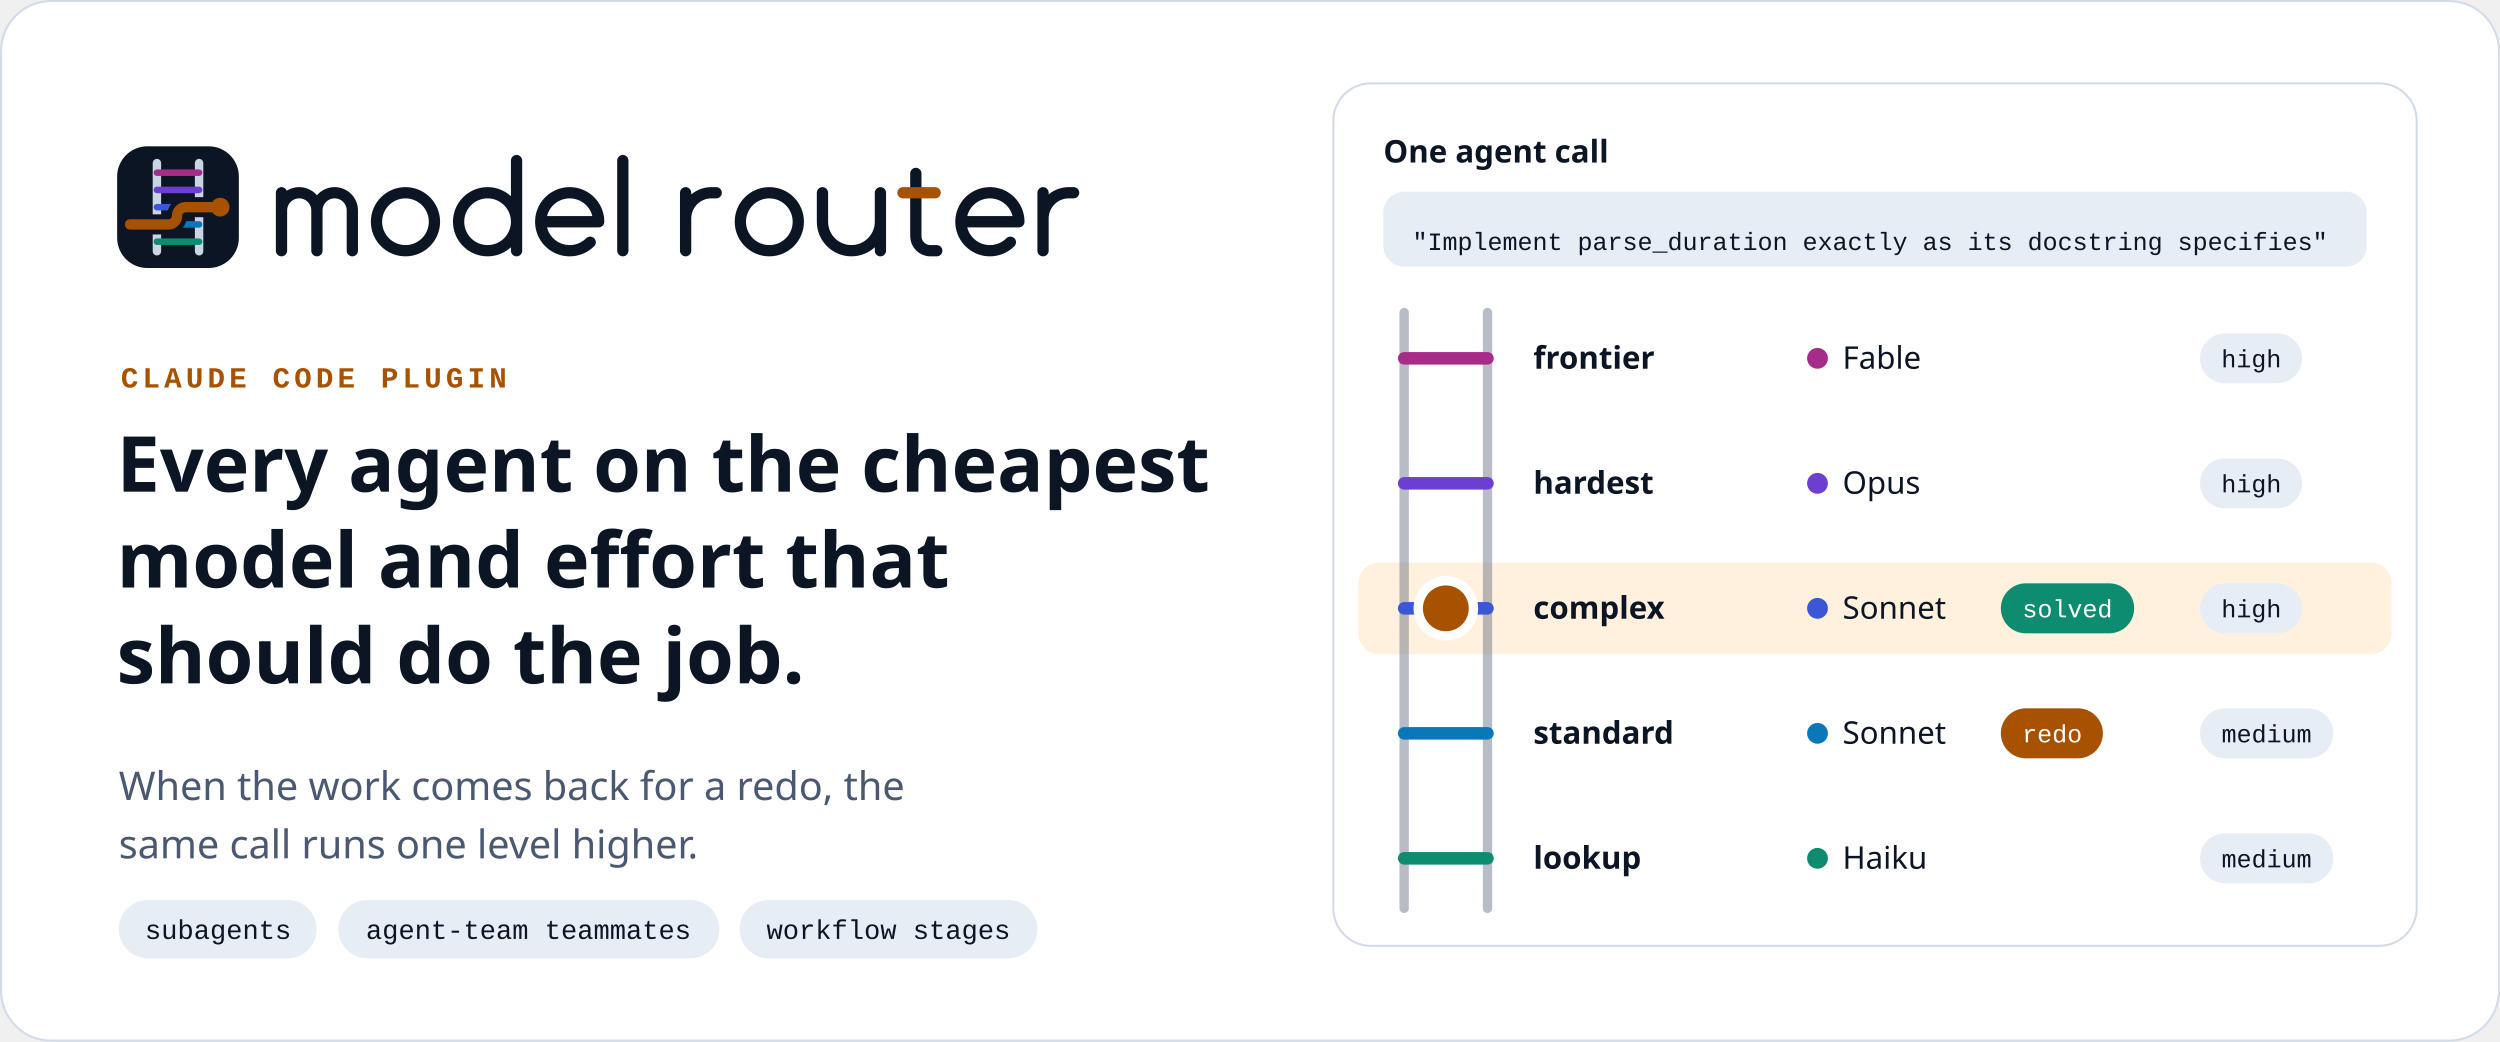
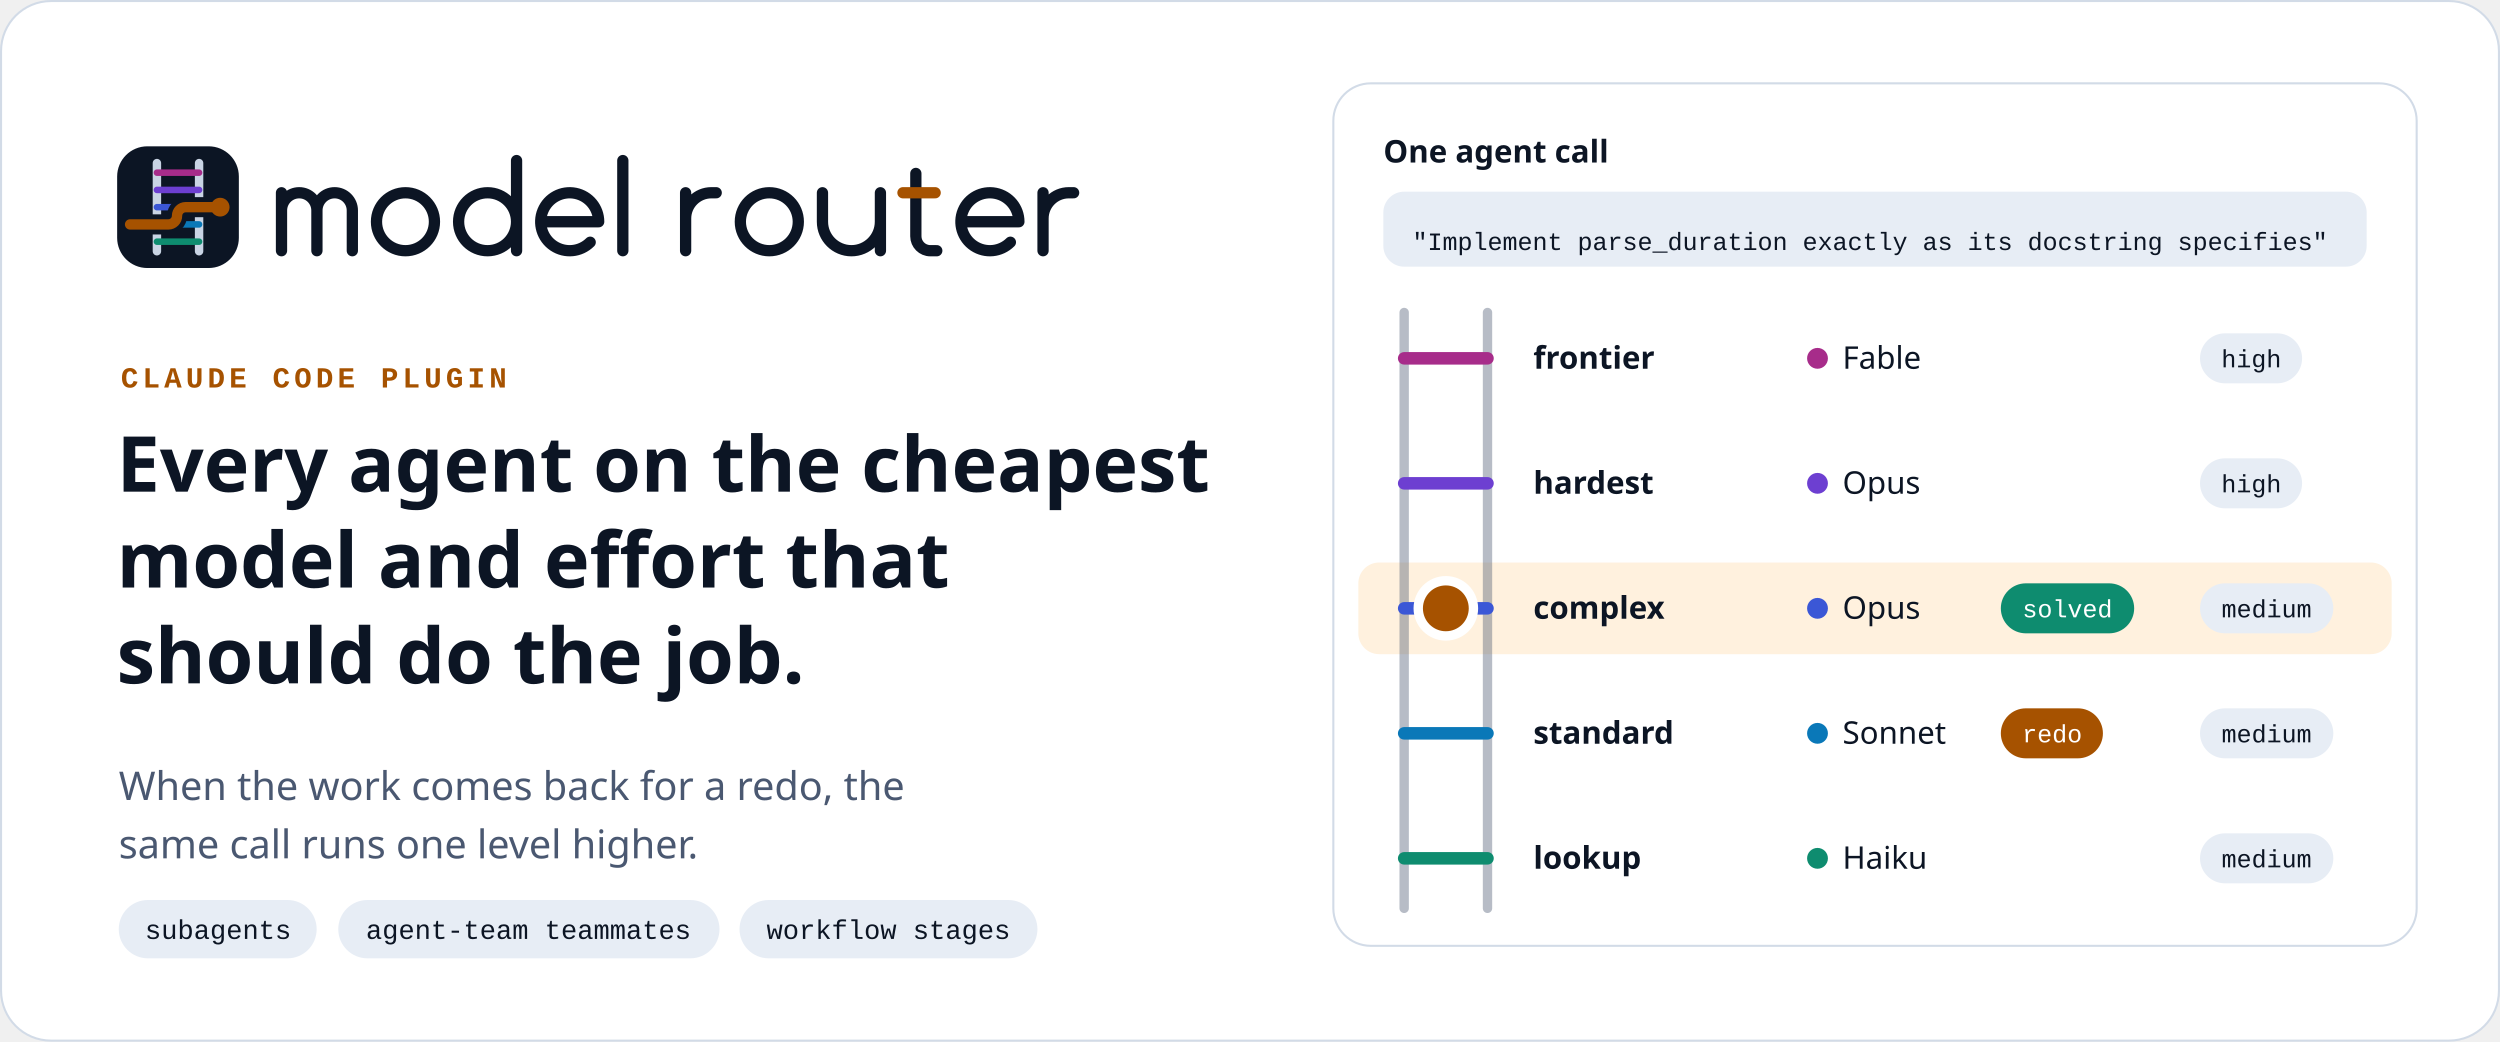
- <svg xmlns="http://www.w3.org/2000/svg" viewBox="0 0 1200 500" width="1200" height="500" role="img" aria-label="Model Router, a Claude Code plugin. An agent call to implement a function is profiled as standard and runs on Sonnet at medium effort. Its result comes back for a redo, so the same call climbs one level to complex, Sonnet at high effort, and is solved. The ladder runs lookup on Haiku at medium, standard on Sonnet at medium, complex on Sonnet at high, hardest on Opus at high and frontier on Fable at high.">
+ <svg xmlns="http://www.w3.org/2000/svg" viewBox="0 0 1200 500" width="1200" height="500" role="img" aria-label="Model Router, a Claude Code plugin. An agent call to implement a function is profiled as standard and runs on Sonnet at medium effort. Its result comes back for a redo, so the same call climbs one level to complex, Opus at medium effort, and is solved. The ladder runs lookup on Haiku at medium, standard on Sonnet at medium, complex on Opus at medium, hardest on Opus at high and frontier on Fable at high.">
  <style>text{font-family:-apple-system, BlinkMacSystemFont, "Segoe UI", "Noto Sans", Helvetica, Arial, sans-serif}.mono{font-family:ui-monospace, SFMono-Regular, "SF Mono", Menlo, Consolas, "Liberation Mono", monospace}.b{font-weight:600}.rail{stroke:#C9D4E4}.tilehalo{stroke:#0C1524}.bg{fill:#F4F7FB}.card{fill:#FFFFFF;stroke:#D2DBE7}.ink{fill:#0C1524}.mut{fill:#4A5871}.faint{fill:#E7EDF5}.ln{stroke:#D2DBE7}.lnm{stroke:#4A5871}.inks{stroke:#0C1524}.rt{fill:#A65200}.rts{stroke:#A65200}.rtsoft{fill:#FFF1DE}.halo{stroke:#FFFFFF}.haloc{stroke:#F4F7FB}.tile{fill:#0C1524;stroke:#0C1524}.stop0{stop-color:#FFFFFF}.stop1{stop-color:#F4F7FB}.tag{fill:#FFFFFF}.r1{fill:#0E8C6F}.r1s{stroke:#0E8C6F}.r2{fill:#0A78B8}.r2s{stroke:#0A78B8}.r3{fill:#3B57D6}.r3s{stroke:#3B57D6}.r4{fill:#6D3FD1}.r4s{stroke:#6D3FD1}.r5{fill:#A72C8A}.r5s{stroke:#A72C8A}@media (prefers-color-scheme: dark){.bg{fill:#0A101B}.card{fill:#0F1828;stroke:#26344B}.ink{fill:#E7EDF6}.mut{fill:#9BA9BD}.faint{fill:#1A263A}.ln{stroke:#26344B}.lnm{stroke:#9BA9BD}.inks{stroke:#E7EDF6}.rt{fill:#FFB23E}.rts{stroke:#FFB23E}.rtsoft{fill:#33260F}.halo{stroke:#0F1828}.haloc{stroke:#0A101B}.tile{fill:#13203A;stroke:#2C3E60}.stop0{stop-color:#0F1828}.stop1{stop-color:#0A101B}.tag{fill:#0C1524}.r1{fill:#38D3A8}.r1s{stroke:#38D3A8}.r2{fill:#45B4F2}.r2s{stroke:#45B4F2}.r3{fill:#8196FF}.r3s{stroke:#8196FF}.r4{fill:#AA8BFF}.r4s{stroke:#AA8BFF}.r5{fill:#F27BCD}.r5s{stroke:#F27BCD}}.htoken{animation:ht 10s ease-in-out infinite}@keyframes ht{0%{transform:translate(0px,-182px);opacity:0}6%{transform:translate(0px,-182px);opacity:1}18%{transform:translate(0px,60px)}44%{transform:translate(0px,60px)}54%{transform:translate(0px,0px)}92%{transform:translate(0px,0px);opacity:1}100%{transform:translate(0px,0px);opacity:0}}.hband{animation:hb 10s ease-in-out infinite}@keyframes hb{0%{transform:translate(0px,60px);opacity:0}14%{transform:translate(0px,60px);opacity:0}20%{transform:translate(0px,60px);opacity:1}44%{transform:translate(0px,60px)}54%{transform:translate(0px,0px)}92%{transform:translate(0px,0px);opacity:1}100%{transform:translate(0px,0px);opacity:0}}.hbrief{animation:hf 10s ease-in-out infinite}@keyframes hf{0%{opacity:0}5%{opacity:1}92%{opacity:1}100%{opacity:0}}.hredo{animation:hr 10s ease-in-out infinite}@keyframes hr{0%{opacity:0}30%{opacity:0}34%{opacity:1}92%{opacity:1}100%{opacity:0}}.hsolved{animation:hs 10s ease-in-out infinite}@keyframes hs{0%{opacity:0}58%{opacity:0}62%{opacity:1}92%{opacity:1}100%{opacity:0}}@media (prefers-reduced-motion: reduce){*{animation:none!important}}</style>
  <rect x="0.5" y="0.5" width="1199" height="499" rx="24" class="card" />
  <g transform="translate(56 70) scale(0.92)">
    <g transform="translate(0 0) scale(1)">
      <rect x="1" y="1" width="62" height="62" rx="15" class="tile" stroke-width="1.5" />
      <path d="M21 9V55M43 9V55" class="rail" stroke-width="4.4" stroke-linecap="round" fill="none" />
      <path d="M21 14H43" class="r5s" stroke-width="3.4" stroke-linecap="round" />
      <path d="M21 23H43" class="r4s" stroke-width="3.4" stroke-linecap="round" />
      <path d="M21 32H43" class="r3s" stroke-width="3.4" stroke-linecap="round" />
      <path d="M21 41H43" class="r2s" stroke-width="3.4" stroke-linecap="round" />
      <path d="M21 50H43" class="r1s" stroke-width="3.4" stroke-linecap="round" />
      <path d="M7 41H27A4.5 4.5 0 0 0 31.5 36.5A4.5 4.5 0 0 1 36 32H51" class="tilehalo" stroke-width="10.5" fill="none" stroke-linecap="round" />
      <path d="M7 41H27A4.5 4.5 0 0 0 31.5 36.5A4.5 4.5 0 0 1 36 32H51" class="rts" stroke-width="5.4" fill="none" stroke-linecap="round" stroke-linejoin="round" />
      <circle cx="54" cy="32" r="4.9" class="rt" />
    </g>
    <g transform="translate(86 6) scale(0.84)">
      <path d="M0 22V58M0 33A11 11 0 0 1 22 33V58M22 33A11 11 0 0 1 44 33V58M59 40A18 18 0 1 0 95 40A18 18 0 1 0 59 40M110 40A18 18 0 1 0 146 40A18 18 0 1 0 110 40M146 2V58M161 40H197A18 18 0 1 0 191.73 52.73M212 2V58M251 22V58M251 38A16 16 0 0 1 267 22H270M285 40A18 18 0 1 0 321 40A18 18 0 1 0 285 40M336 22V40A18 18 0 0 0 372 40M372 22V58M394 10V49A9 9 0 0 0 403 58H407M422 40H458A18 18 0 1 0 452.73 52.73M473 22V58M473 38A16 16 0 0 1 489 22H492" class="inks" fill="none" stroke-width="7" stroke-linecap="round" stroke-linejoin="round" />
      <path d="M386 22H406" class="rts" fill="none" stroke-width="7" stroke-linecap="round" stroke-linejoin="round" />
    </g>
  </g>
  <text x="58" y="186" class="mono rt b" font-size="14" letter-spacing="2">CLAUDE CODE PLUGIN</text>
  <text x="56" y="236" class="ink b" font-size="37">Every agent on the cheapest</text>
  <text x="56" y="282" class="ink b" font-size="37">model and effort that</text>
  <text x="56" y="328" class="ink b" font-size="37">should do the job.</text>
  <text x="57" y="384" class="mut" font-size="19">When the work comes back for a redo, the</text>
  <text x="57" y="412" class="mut" font-size="19">same call runs one level higher.</text>
  <rect x="57" y="432" width="95" height="28" rx="14" class="faint" />
  <text x="104.685" y="450.68" class="mono ink" font-size="13" text-anchor="middle">subagents</text>
  <rect x="162.37" y="432" width="183" height="28" rx="14" class="faint" />
  <text x="253.67" y="450.68" class="mono ink" font-size="13" text-anchor="middle">agent-team teammates</text>
  <rect x="354.97" y="432" width="143" height="28" rx="14" class="faint" />
  <text x="426.445" y="450.68" class="mono ink" font-size="13" text-anchor="middle">workflow stages</text>
  <rect x="640" y="40" width="520" height="414" rx="18" class="card" stroke-width="1" />
  <text x="664" y="78" class="ink b" font-size="15">One agent call</text>
  <g class="hbrief">
    <rect x="664" y="92" width="472" height="36" rx="10" class="faint" stroke-width="0" />
    <text x="678" y="120" class="mono ink" font-size="12">"Implement parse_duration exactly as its docstring specifies"</text>
  </g>
  <rect x="652" y="270" width="496" height="44" rx="10" class="rtsoft hband" />
  <path d="M674 150V436M714 150V436" class="lnm" stroke-width="4.5" stroke-linecap="round" opacity="0.4" />
  <path d="M674 412H714" class="r1s" stroke-width="6" stroke-linecap="round" />
  <text x="736" y="417" class="ink b" font-size="15">lookup</text>
  <circle cx="872.4" cy="412" r="5" class="r1" />
  <text x="884.4" y="417" class="ink" font-size="15">Haiku</text>
  <rect x="1056" y="400" width="64" height="24" rx="12" class="faint" />
  <text x="1087.96" y="416.32" class="mono ink" font-size="12" text-anchor="middle">medium</text>
  <path d="M674 352H714" class="r2s" stroke-width="6" stroke-linecap="round" />
  <text x="736" y="357" class="ink b" font-size="15">standard</text>
  <circle cx="872.4" cy="352" r="5" class="r2" />
  <text x="884.4" y="357" class="ink" font-size="15">Sonnet</text>
  <rect x="1056" y="340" width="64" height="24" rx="12" class="faint" />
  <text x="1087.96" y="356.32" class="mono ink" font-size="12" text-anchor="middle">medium</text>
  <path d="M674 292H714" class="r3s" stroke-width="6" stroke-linecap="round" />
  <text x="736" y="297" class="ink b" font-size="15">complex</text>
  <circle cx="872.4" cy="292" r="5" class="r3" />
-   <text x="884.4" y="297" class="ink" font-size="15">Sonnet</text>
-   <rect x="1056" y="280" width="49" height="24" rx="12" class="faint" />
-   <text x="1080.64" y="296.32" class="mono ink" font-size="12" text-anchor="middle">high</text>
+   <text x="884.4" y="297" class="ink" font-size="15">Opus</text>
+   <rect x="1056" y="280" width="64" height="24" rx="12" class="faint" />
+   <text x="1087.96" y="296.32" class="mono ink" font-size="12" text-anchor="middle">medium</text>
  <path d="M674 232H714" class="r4s" stroke-width="6" stroke-linecap="round" />
  <text x="736" y="237" class="ink b" font-size="15">hardest</text>
  <circle cx="872.4" cy="232" r="5" class="r4" />
  <text x="884.4" y="237" class="ink" font-size="15">Opus</text>
  <rect x="1056" y="220" width="49" height="24" rx="12" class="faint" />
  <text x="1080.64" y="236.32" class="mono ink" font-size="12" text-anchor="middle">high</text>
  <path d="M674 172H714" class="r5s" stroke-width="6" stroke-linecap="round" />
  <text x="736" y="177" class="ink b" font-size="15">frontier</text>
  <circle cx="872.4" cy="172" r="5" class="r5" />
  <text x="884.4" y="177" class="ink" font-size="15">Fable</text>
  <rect x="1056" y="160" width="49" height="24" rx="12" class="faint" />
  <text x="1080.64" y="176.32" class="mono ink" font-size="12" text-anchor="middle">high</text>
  <g class="hredo">
    <rect x="960.4" y="340" width="49" height="24" rx="12" class="rt" />
    <text x="985.04" y="356.32" class="mono tag" font-size="12" text-anchor="middle">redo</text>
  </g>
  <g class="hsolved">
    <rect x="960.4" y="280" width="64" height="24" rx="12" class="r1" />
    <text x="992.36" y="296.32" class="mono tag" font-size="12" text-anchor="middle">solved</text>
  </g>
  <g class="htoken">
    <circle cx="694" cy="292" r="13" class="halo" fill="none" stroke-width="5" />
    <circle cx="694" cy="292" r="11" class="rt" />
  </g>
</svg>
